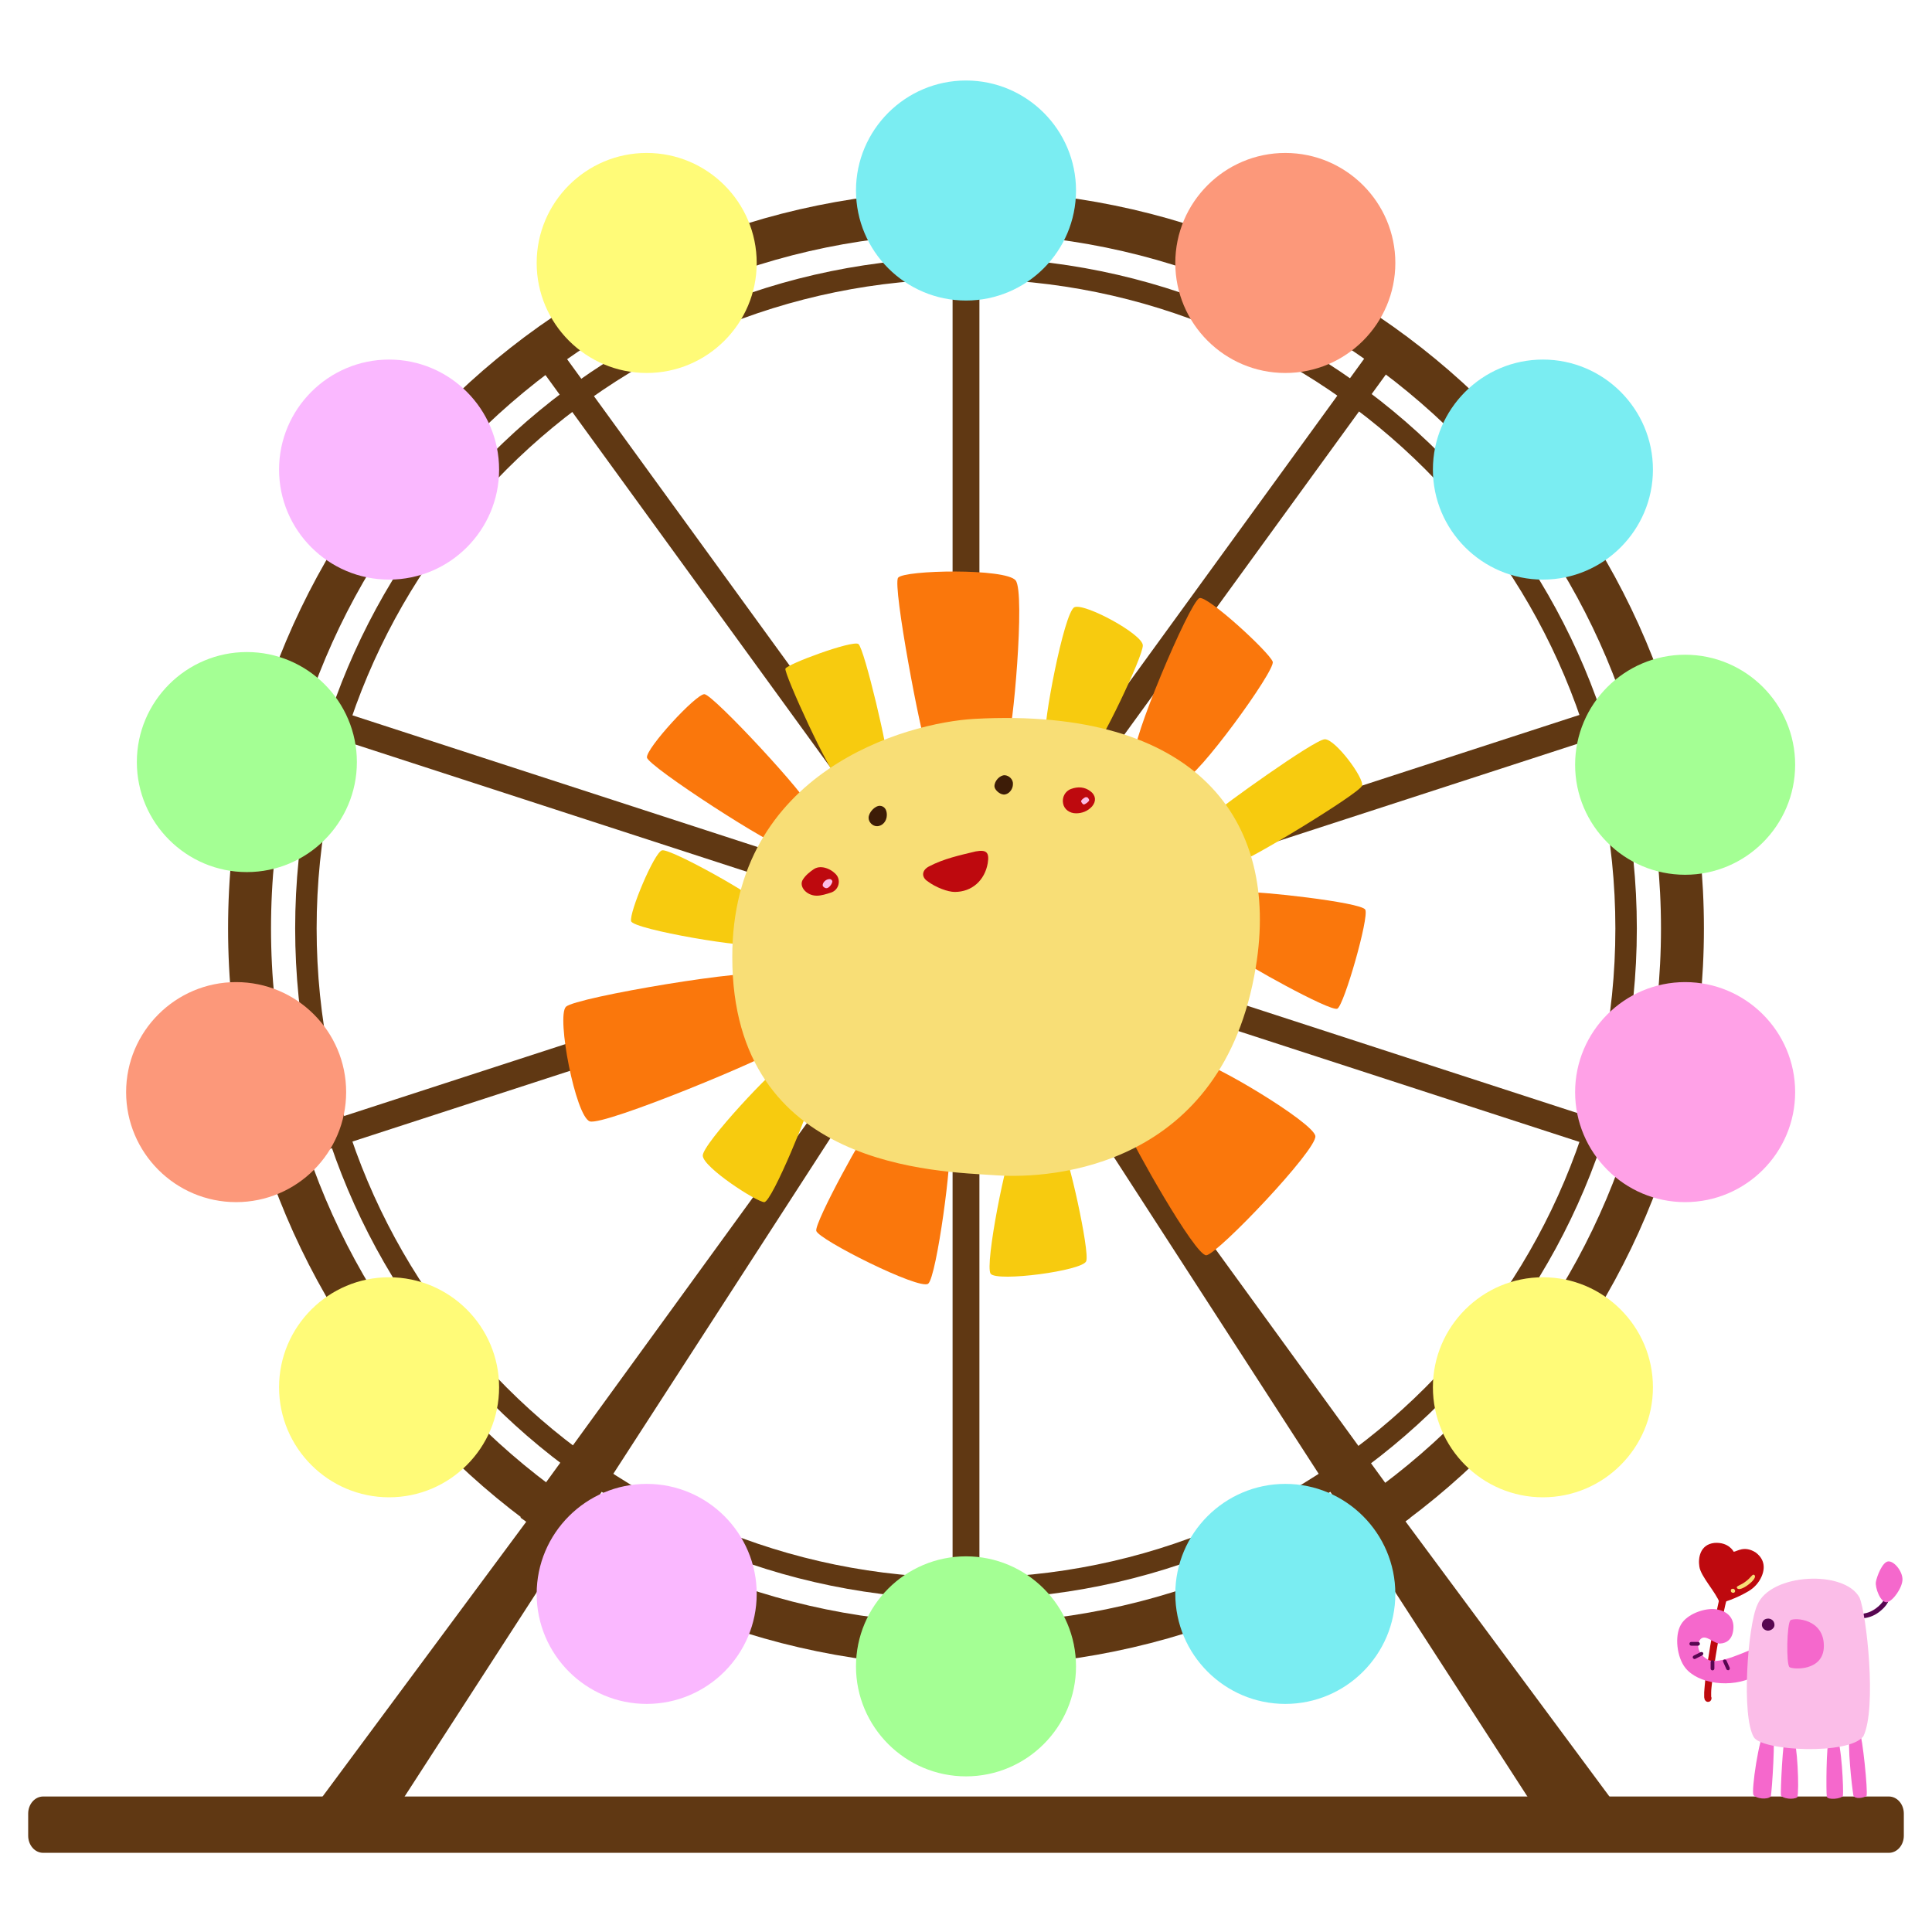
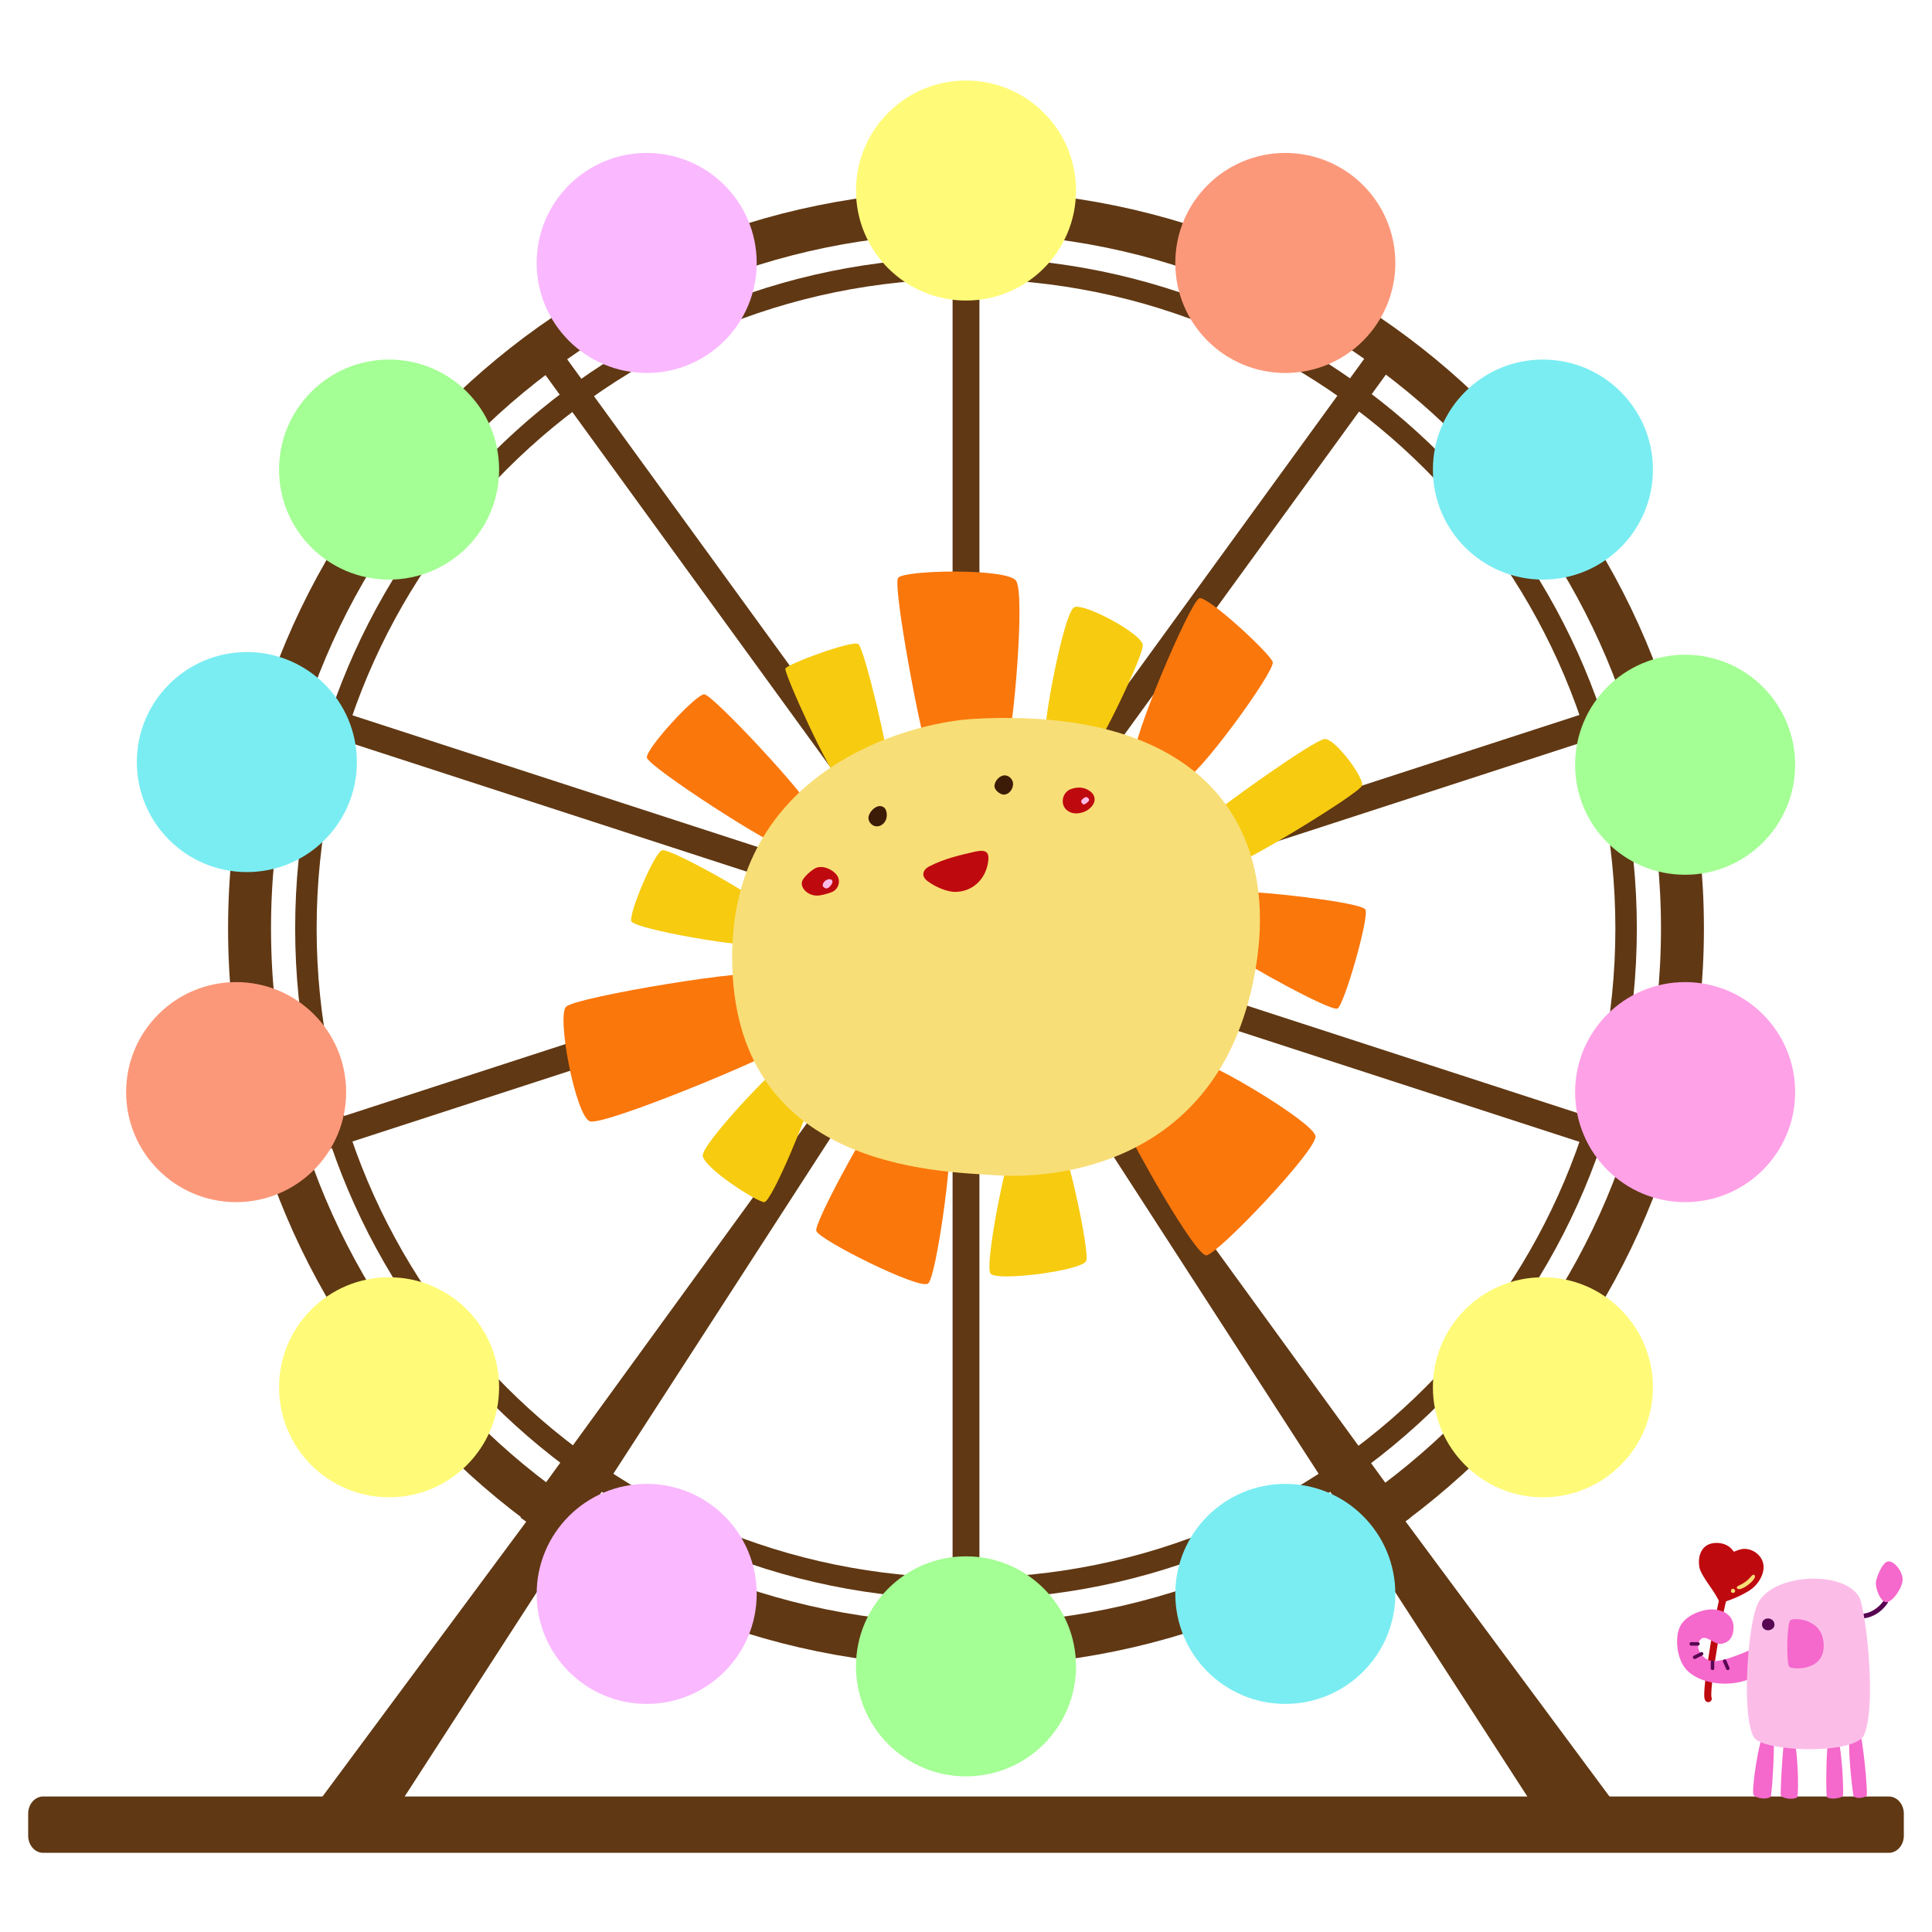
- <svg xmlns="http://www.w3.org/2000/svg" version="1.1" x="0px" y="0px" viewBox="0 0 720 720" style="enable-background:new 0 0 720 720;" xml:space="preserve">
-   <style type="text/css">
- 	.st0{fill:#603813;stroke:#603813;stroke-miterlimit:10;}
- 	.st1{fill:#603813;}
- 	.st2{fill:none;stroke:#603813;stroke-width:10;stroke-miterlimit:10;}
- 	.st3{fill:none;stroke:#603813;stroke-width:8;stroke-miterlimit:10;}
- 	.st4{fill:none;stroke:#603813;stroke-width:16;stroke-miterlimit:10;}
- 	.st5{fill:#7AEDF2;}
- 	.st6{fill:#FC987A;}
- 	.st7{fill:#A4FF94;}
- 	.st8{fill:#FFA1E7;}
- 	.st9{fill:#FFFB78;}
- 	.st10{fill:#FAB8FF;}
- 	.st11{fill:#FA770C;}
- 	.st12{fill:#F7CB0F;}
- 	.st13{fill:#F8DE76;}
- 	.st14{fill:#3D1C07;}
- 	.st15{fill:#BE090E;}
- 	.st16{fill:#FBBDE8;}
- 	.st17{fill:#F568CC;}
- 	.st18{fill-rule:evenodd;clip-rule:evenodd;fill:#BE090E;}
- 	.st19{fill-rule:evenodd;clip-rule:evenodd;fill:#570751;}
- 	.st20{fill:#FABFE9;}
- 	.st21{fill:#570751;}
- </style>
-   <g id="base">
-     <path class="st0" d="M703.9,670H16.1c-2.8,0-5.1,2.6-5.1,5.9v8.2c0,3.3,2.3,5.9,5.1,5.9h687.8c2.8,0,5.1-2.6,5.1-5.9v-8.2   C709,672.6,706.7,670,703.9,670z" />
-     <path class="st1" d="M120,669.8L360,346L150.6,669.8H120z" />
-     <path class="st1" d="M600,669.8L360,346l209.4,323.8H600z" />
-   </g>
-   <g id="structure">
-     <path class="st2" d="M360,71v275" />
-     <path class="st2" d="M521.6,124L360,346.5" />
-     <path class="st2" d="M621.5,261L360,346" />
-     <path class="st2" d="M621.5,431L360,346" />
-     <path class="st2" d="M521.6,568.5L360,346" />
-     <path class="st2" d="M360,621V346" />
-     <path class="st2" d="M198,568.5L359.6,346" />
-     <path class="st2" d="M98,431l261.5-85" />
-     <path class="st2" d="M98,261l261.5,85" />
-     <path class="st2" d="M198,124l161.6,222.5" />
-     <path class="st3" d="M606,346c0,135.9-110.1,246-246,246S114,481.9,114,346s110.1-246,246-246S606,210.1,606,346z" />
-     <path class="st4" d="M627,346c0,147.5-119.5,267-267,267S93,493.5,93,346S212.5,79,360,79S627,198.5,627,346z" />
-   </g>
-   <g id="circle">
-     <path class="st5" d="M360,112c22.6,0,41-18.4,41-41s-18.4-41-41-41s-41,18.4-41,41S337.4,112,360,112z" />
-     <path class="st6" d="M479,139c22.6,0,41-18.4,41-41c0-22.6-18.4-41-41-41s-41,18.4-41,41C438,120.6,456.4,139,479,139z" />
-     <path class="st5" d="M575,216c22.6,0,41-18.4,41-41s-18.4-41-41-41s-41,18.4-41,41S552.4,216,575,216z" />
-     <path class="st7" d="M628,326c22.6,0,41-18.4,41-41s-18.4-41-41-41s-41,18.4-41,41S605.4,326,628,326z" />
-     <path class="st8" d="M628,448c22.6,0,41-18.4,41-41s-18.4-41-41-41s-41,18.4-41,41S605.4,448,628,448z" />
-     <path class="st9" d="M575,558c22.6,0,41-18.4,41-41c0-22.6-18.4-41-41-41s-41,18.4-41,41C534,539.6,552.4,558,575,558z" />
-     <path class="st5" d="M479,635c22.6,0,41-18.4,41-41s-18.4-41-41-41s-41,18.4-41,41S456.4,635,479,635z" />
-     <path class="st7" d="M360,662c22.6,0,41-18.4,41-41s-18.4-41-41-41s-41,18.4-41,41S337.4,662,360,662z" />
-     <path class="st10" d="M241,635c22.6,0,41-18.4,41-41s-18.4-41-41-41s-41,18.4-41,41S218.4,635,241,635z" />
-     <path class="st9" d="M145,558c22.6,0,41-18.4,41-41c0-22.6-18.4-41-41-41s-41,18.4-41,41C104,539.6,122.4,558,145,558z" />
-     <path class="st6" d="M88,448c22.6,0,41-18.4,41-41s-18.4-41-41-41c-22.6,0-41,18.4-41,41S65.4,448,88,448z" />
-     <path class="st7" d="M92,325c22.6,0,41-18.4,41-41s-18.4-41-41-41c-22.6,0-41,18.4-41,41S69.4,325,92,325z" />
-     <path class="st10" d="M145,216c22.6,0,41-18.4,41-41s-18.4-41-41-41s-41,18.4-41,41S122.4,216,145,216z" />
-     <path class="st9" d="M241,139c22.6,0,41-18.4,41-41c0-22.6-18.4-41-41-41s-41,18.4-41,41C200,120.6,218.4,139,241,139z" />
-   </g>
-   <g id="sunny">
-     <path class="st11" d="M345.1,277.6c-1.5-1.4-12.6-59.4-10.4-62.3s40.1-3.6,43.8,1c3.7,4.6-1.2,58.3-2.9,59.2   C374,276.5,347.6,279.9,345.1,277.6z" />
-     <path class="st12" d="M389.7,274.3c-1.3-3.1,6.8-46.2,10.7-48c3.7-1.7,25.4,10,25.5,14.2c0.1,4.2-16.3,38.2-18.7,39.1   C404.9,280.6,390,275.2,389.7,274.3z" />
-     <path class="st11" d="M423.2,281c-2.7-2.4,20.1-56.7,23.8-58.1c2.9-1.1,26,20.1,27.3,23.7c1.2,3.1-28.6,44-33.2,44   S424.7,282.4,423.2,281z" />
-     <path class="st12" d="M452.5,303.2c1.8-2,37.3-27.6,41.2-27.7c3.9-0.1,14.7,14.4,13.9,17.3c-0.9,2.9-45.1,29.7-46.7,28.7   C459.2,320.5,451.6,304.3,452.5,303.2z" />
-     <path class="st11" d="M464.7,332.6c2.9-0.7,42.6,3.6,44.1,6.4s-7.9,35.6-10.4,36.9c-2.5,1.3-36.1-17.5-36.8-18.9   S463.4,332.9,464.7,332.6z" />
-     <path class="st11" d="M420.7,422.2c0.5,2.6,24.8,46.2,28.9,45.6c4.4-0.6,41.2-39.3,40.6-44.4s-39.8-28.3-43-27.3   C444.1,397.1,420.5,420.8,420.7,422.2z" />
-     <path class="st12" d="M377.5,427.9c-2.1,1.1-10.7,43.7-8.3,46.8c2.4,3.1,34.3-1.1,35.6-4.7c1.4-3.6-6.9-40.9-8.9-42   C394,426.8,379.7,426.8,377.5,427.9z" />
-     <path class="st11" d="M325,418.9c-1.7,0.6-21.5,36.6-20.8,39.8c0.7,3.2,38.5,22.2,41.7,19.7c3.2-2.5,9.3-48.9,7.7-51   C352.1,425.2,327.5,418,325,418.9z" />
-     <path class="st12" d="M291.9,396.7c-2.3,0-30.2,29.6-30,34s20,17.2,22.9,17.3c2.9,0.1,17.9-36.9,17.5-38.7S293.4,396.7,291.9,396.7   z" />
-     <path class="st11" d="M284.6,363.4c-1.6-3.2-70.1,8.2-73.7,11.8c-3.6,3.6,3.6,40.9,8.9,42.7c5.3,1.8,68.7-24.6,70.5-27.3   C292.1,387.9,285.5,365,284.6,363.4z" />
-     <path class="st12" d="M283.6,337.3c-0.1-2.4-33.9-21.3-36.9-20.4c-2.9,0.8-12.3,23.3-11.5,26.4c0.8,3.1,45.1,10.6,47.4,8.6   C285.1,349.9,283.6,337.3,283.6,337.3z" />
-     <path class="st11" d="M301.6,300.9c0.7-2.7-35.9-42.2-39.1-42.2c-3.2,0-21.8,20.2-21.4,23.6c0.4,3.3,48.6,34.5,51.6,33.5   C295.7,314.7,301.2,302.6,301.6,300.9z" />
-     <path class="st12" d="M330.7,284.1c1-1.8-8.6-42.6-10.8-44.1c-2.2-1.5-26.6,7.5-27.2,9.2c-0.6,1.7,17,40.4,20.1,41.4   C315.9,291.5,329.2,286.8,330.7,284.1z" />
-     <path class="st13" d="M363.2,267.9c82.5-4.5,113.9,37.5,104.8,92.5c-12.2,74.4-75.4,79.1-96.8,77.6s-98.3-2.1-98.3-81.3   C272.8,287.4,337.7,269.3,363.2,267.9z" />
-     <path class="st14" d="M330.5,303.7c0,2.3-1.6,4.2-3.7,4.2c-1.6,0-3.1-1.5-3.1-3.1c0-2,2.3-4.5,4.2-4.5   C329.5,300.4,330.5,301.6,330.5,303.7z" />
-     <path class="st14" d="M377.5,292.2c0,2.1-1.7,4-3.5,3.9c-1.5-0.1-3.4-1.8-3.4-3.1c0-2,2-4.1,3.8-4.1   C376.1,289,377.6,290.5,377.5,292.2z" />
-     <path class="st15" d="M304.4,333.8c-3.9,0-6.8-3.5-5.2-6c1-1.6,2.6-2.9,4.1-3.9c2.9-1.9,7.1,0.3,8.6,2.4c1.5,2.2,0.5,5.4-2.1,6.3   C308,333.2,306,333.8,304.4,333.8z" />
-     <path class="st15" d="M401,303.1c-2.4,0-4.4-1.5-4.8-3.6c-0.5-2.3,0.7-4.7,3-5.5c2.5-0.9,5-0.8,7.2,0.9c2,1.5,2.2,3.7,0.6,5.6   C405.3,302.4,403.1,303.1,401,303.1z" />
-     <path class="st16" d="M309.2,327.6c0.5,0,1,0.5,1,0.9c-0.1,1-1.4,2.7-2.4,2.5c-0.5-0.1-1.2-0.6-1.2-1   C306.5,329,307.7,327.6,309.2,327.6z" />
-     <path class="st16" d="M405.9,298.2c0,0.5-1.5,1.6-2,1.6c-0.4,0-0.9-0.8-1-1.1c-0.1-0.6,1.3-1.5,1.6-1.6c0.2,0,0.3,0,0.5,0   s0.3,0.1,0.4,0.2c0.1,0.1,0.2,0.2,0.3,0.4C405.8,297.9,405.9,298,405.9,298.2L405.9,298.2z" />
-     <path class="st15" d="M355.8,332.4c-2.5,0-7-1.6-10.3-4.1c-2.3-1.7-1.8-4.1,0.7-5.4c5.5-2.9,11.6-4.2,17.4-5.6   c3.9-0.7,5.2,0.2,4.5,4.4C367,328,362.3,332.4,355.8,332.4z" />
-   </g>
-   <g id="elephant">
-     <path class="st17" d="M657.7,645.2c-2,1.2-5.2,22.5-4.2,23.8s5.1,1.8,6.4,0.5c0.5-1.8,1.8-23.7,0.8-23.7   C659.1,645.8,659.1,644.4,657.7,645.2z" />
-     <path class="st17" d="M665.4,647.2c-1,0.5-1.9,20.5-1.7,21.9c0.7,1.2,4.5,1.7,6.1,0.7c0.8-2.4,0-20.8-1.5-22.2   C667.7,647,666.9,646.4,665.4,647.2z" />
-     <path class="st17" d="M681.6,648.6c-1,1.1-1.1,19.3-0.8,21c0.4,1.3,5.6,0.8,6-0.4c0.3-1.8-0.5-20.1-2.4-21.8   C683.1,646.5,682.7,647.3,681.6,648.6z" />
-     <path class="st17" d="M689.4,646.1c-1,4.2,0.7,19.4,1.3,23c0.5,1.5,3.7,1,4.9,0.2c0.6-1.7-1.6-22.6-2.5-23.5   C691.4,644.2,691,645.1,689.4,646.1z" />
-     <path id="_x3C_路徑_x3E_" class="st18" d="M643.8,594.8c0.4-0.5,0.3-1.3-0.2-1.7c-0.5-0.5-1.4-0.4-1.9,0.1   c-0.2,0.2-0.3,0.4-0.3,0.6c-0.1,0.2-0.1,0.3-0.2,0.5c-0.1,0.4-0.3,0.9-0.4,1.4c-0.3,1.1-0.6,2.7-1,4.5c-0.7,3.6-1.6,8.2-2.4,12.9   c-0.8,4.7-1.5,9.4-1.9,13c-0.2,1.8-0.3,3.4-0.4,4.6c0,0.6,0,1.1,0,1.6c0,0.2,0,0.4,0.1,0.7c0,0.2,0.1,0.5,0.3,0.7   c0.4,0.6,1.2,0.7,1.8,0.3c0.5-0.4,0.7-1.1,0.4-1.7c0,0,0-0.1,0-0.2c0-0.3,0-0.7,0-1.3c0-1.1,0.2-2.6,0.4-4.4   c0.4-3.6,1.1-8.3,1.9-12.9c0.8-4.7,1.6-9.3,2.4-12.8c0.4-1.8,0.7-3.3,1-4.3c0.1-0.5,0.3-1,0.4-1.3   C643.7,595,643.8,594.9,643.8,594.8z M637.8,632.5C637.8,632.5,637.8,632.5,637.8,632.5C637.8,632.5,637.8,632.5,637.8,632.5z    M643.8,594.8C643.8,594.8,643.8,594.8,643.8,594.8C643.8,594.8,643.8,594.8,643.8,594.8z" />
-     <path class="st15" d="M646.1,578.3c1.2-0.1,3.9-2.4,8.1,0.2c2.1,1.5,4.3,4.4,2.3,9c-1,2.3-2.7,4.2-4.9,5.5   c-4.7,2.8-9.6,4.3-10.7,4.4c-1.4-4-7.1-9.9-7.6-13.6c-0.5-3.1,0.2-8.2,5.6-8.8C644.3,574.6,646.1,578.3,646.1,578.3z" />
-     <path class="st13" d="M653.7,586.9c1,0.6-0.3,2.3-2.2,3.7c-1.6,1.2-3.5,2.1-4.1,1.3c-0.7-0.9,1.2-0.9,3.4-2.7   C652.6,587.8,653.1,586.5,653.7,586.9z" />
-     <path class="st13" d="M646.5,592.5c0.3,0.5,0,0.9-0.2,1c-0.2,0.2-0.9,0.1-1.1-0.2c-0.2-0.2-0.3-0.9,0.1-1.1   C645.8,592,646.2,592,646.5,592.5z" />
-     <path class="st17" d="M653.8,614.4c-1.8,0.3-13.1,6.2-17.1,4.2c-3.5-1.7-4.9-5.5-3-7.7c1.9-2.1,5,1.7,7.3,1.6   c2.4-0.1,4.8-1.5,5-5.8c0.2-4.2-2.8-6.5-6.7-7c-3.9-0.5-10.6,1.7-12.9,5.8c-2.4,4.2-1.5,12.1,1.7,16.1c4.7,5.9,17,7.7,25.7,3.2   C654.4,618.5,654.6,614.9,653.8,614.4z" />
-     <path class="st19" d="M629.6,612.6c0-0.4,0.3-0.7,0.7-0.7h2.5c0.4,0,0.7,0.3,0.7,0.7c0,0.4-0.3,0.7-0.7,0.7h-2.5   C629.9,613.3,629.6,613,629.6,612.6z" />
-     <path class="st19" d="M634.7,616c0.2,0.3,0,0.7-0.3,0.9l-2.6,1.3c-0.3,0.2-0.7,0-0.9-0.3c-0.2-0.3,0-0.7,0.3-0.9l2.6-1.3   C634.2,615.6,634.6,615.7,634.7,616z" />
-     <path class="st19" d="M638.2,618.7c0.4,0,0.7,0.3,0.7,0.7v2.4c0,0.4-0.3,0.7-0.7,0.7s-0.7-0.3-0.7-0.7v-2.4   C637.5,619,637.8,618.7,638.2,618.7z" />
-     <path class="st19" d="M642.5,618.5c0.3-0.1,0.7,0,0.9,0.3l1.2,2.7c0.1,0.3,0,0.7-0.3,0.9c-0.3,0.1-0.7,0-0.9-0.3l-1.2-2.7   C642,619,642.1,618.6,642.5,618.5z" />
-     <path class="st20" d="M702.7,596.9c0,0-2.7,4.4-7.9,5.2L702.7,596.9z" />
-     <path class="st19" d="M703.2,596.2c0.4,0.2,0.5,0.8,0.3,1.2l-0.8-0.5c0.8,0.5,0.7,0.5,0.7,0.5v0l0,0l0,0l0,0c0,0,0,0,0,0   c0,0-0.1,0.1-0.1,0.2c-0.1,0.1-0.2,0.3-0.4,0.6c-0.4,0.5-0.9,1.1-1.6,1.7c-1.4,1.3-3.5,2.7-6.3,3.1c-0.5,0.1-0.9-0.3-1-0.7   c-0.1-0.5,0.3-0.9,0.7-1c2.4-0.4,4.2-1.6,5.4-2.7c0.6-0.6,1.1-1.1,1.4-1.5c0.2-0.2,0.3-0.4,0.3-0.5c0-0.1,0.1-0.1,0.1-0.1   c0,0,0,0,0,0l0,0C702.2,596.1,702.8,595.9,703.2,596.2z" />
-     <path class="st16" d="M654.9,598.1c5-11.9,32.6-13.1,38.1-2.7c2.6,6.1,6.5,41.3,1.4,51.7c-5.4,7-37.7,5.5-40.8,0.3   C648.9,639.5,651.3,605.9,654.9,598.1z" />
-     <path class="st17" d="M703.6,581.9c2.2-0.3,5.4,3.6,5.4,6.7c0,3-3.5,8.1-5.8,8.5c-2.4,0.3-4.5-5.5-4.1-7.6   C699.5,587.3,701.5,582.2,703.6,581.9z" />
-     <path class="st21" d="M659,603.2c0.7,0,2.3,0.5,2.3,2.4c0,1.2-1.3,2.1-2.5,2.1c-1.2-0.1-2.2-1-2.2-2.2   C656.7,604.1,657.5,603.2,659,603.2z" />
-     <path class="st17" d="M667.3,603.8c1.5-1,12.4-0.6,12.4,9.6c0,9.5-11.5,8.8-12.8,7.9C665.6,620.3,665.9,604.7,667.3,603.8z" />
-   </g>
+ <svg xmlns="http://www.w3.org/2000/svg" width="720" height="720" viewBox="0 0 720 720" fill="none">
+   <path d="M703.901 670H16.099C13.283 670 11 672.638 11 675.892V684.108C11 687.362 13.283 690 16.099 690H703.901C706.717 690 709 687.362 709 684.108V675.892C709 672.638 706.717 670 703.901 670Z" fill="#603813" stroke="#603813" stroke-miterlimit="10" />
+   <path d="M120 669.766L360 346L150.634 669.766H120Z" fill="#603813" />
+   <path d="M600 669.766L360 346L569.366 669.766H600Z" fill="#603813" />
+   <path d="M360 71V346" stroke="#603813" stroke-width="10" stroke-miterlimit="10" />
+   <path d="M521.641 124L360 346.48" stroke="#603813" stroke-width="10" stroke-miterlimit="10" />
+   <path d="M621.541 261L360 345.98" stroke="#603813" stroke-width="10" stroke-miterlimit="10" />
+   <path d="M621.541 430.98L360 346" stroke="#603813" stroke-width="10" stroke-miterlimit="10" />
+   <path d="M521.641 568.48L360 346" stroke="#603813" stroke-width="10" stroke-miterlimit="10" />
+   <path d="M360 621L360 346" stroke="#603813" stroke-width="10" stroke-miterlimit="10" />
+   <path d="M198 568.48L359.641 346" stroke="#603813" stroke-width="10" stroke-miterlimit="10" />
+   <path d="M98 430.98L359.541 346" stroke="#603813" stroke-width="10" stroke-miterlimit="10" />
+   <path d="M98 261L359.541 345.98" stroke="#603813" stroke-width="10" stroke-miterlimit="10" />
+   <path d="M198 124L359.641 346.48" stroke="#603813" stroke-width="10" stroke-miterlimit="10" />
+   <path d="M606 346C606 481.862 495.862 592 360 592C224.138 592 114 481.862 114 346C114 210.138 224.138 100 360 100C495.862 100 606 210.138 606 346Z" stroke="#603813" stroke-width="8" stroke-miterlimit="10" />
+   <path d="M627 346C627 493.46 507.46 613 360 613C212.54 613 93 493.46 93 346C93 198.54 212.54 79 360 79C507.46 79 627 198.54 627 346Z" stroke="#603813" stroke-width="16" stroke-miterlimit="10" />
+   <path d="M360 112C382.644 112 401 93.644 401 71C401 48.356 382.644 30 360 30C337.356 30 319 48.356 319 71C319 93.644 337.356 112 360 112Z" fill="#FFFB78" />
+   <path d="M479 139C501.644 139 520 120.644 520 98C520 75.356 501.644 57 479 57C456.356 57 438 75.356 438 98C438 120.644 456.356 139 479 139Z" fill="#FC987A" />
+   <path d="M575 216C597.644 216 616 197.644 616 175C616 152.356 597.644 134 575 134C552.356 134 534 152.356 534 175C534 197.644 552.356 216 575 216Z" fill="#7AEDF2" />
+   <path d="M628 326C650.644 326 669 307.644 669 285C669 262.356 650.644 244 628 244C605.356 244 587 262.356 587 285C587 307.644 605.356 326 628 326Z" fill="#A4FF94" />
+   <path d="M628 448C650.644 448 669 429.644 669 407C669 384.356 650.644 366 628 366C605.356 366 587 384.356 587 407C587 429.644 605.356 448 628 448Z" fill="#FFA1E7" />
+   <path d="M575 558C597.644 558 616 539.644 616 517C616 494.356 597.644 476 575 476C552.356 476 534 494.356 534 517C534 539.644 552.356 558 575 558Z" fill="#FFFB78" />
+   <path d="M479 635C501.644 635 520 616.644 520 594C520 571.356 501.644 553 479 553C456.356 553 438 571.356 438 594C438 616.644 456.356 635 479 635Z" fill="#7AEDF2" />
+   <path d="M360 662C382.644 662 401 643.644 401 621C401 598.356 382.644 580 360 580C337.356 580 319 598.356 319 621C319 643.644 337.356 662 360 662Z" fill="#A4FF94" />
+   <path d="M241 635C263.644 635 282 616.644 282 594C282 571.356 263.644 553 241 553C218.356 553 200 571.356 200 594C200 616.644 218.356 635 241 635Z" fill="#FAB8FF" />
+   <path d="M145 558C167.644 558 186 539.644 186 517C186 494.356 167.644 476 145 476C122.356 476 104 494.356 104 517C104 539.644 122.356 558 145 558Z" fill="#FFFB78" />
+   <path d="M88 448C110.644 448 129 429.644 129 407C129 384.356 110.644 366 88 366C65.356 366 47 384.356 47 407C47 429.644 65.356 448 88 448Z" fill="#FC987A" />
+   <path d="M92 325C114.644 325 133 306.644 133 284C133 261.356 114.644 243 92 243C69.356 243 51 261.356 51 284C51 306.644 69.356 325 92 325Z" fill="#7AEDF2" />
+   <path d="M145 216C167.644 216 186 197.644 186 175C186 152.356 167.644 134 145 134C122.356 134 104 152.356 104 175C104 197.644 122.356 216 145 216Z" fill="#A4FF94" />
+   <path d="M241 139C263.644 139 282 120.644 282 98C282 75.356 263.644 57 241 57C218.356 57 200 75.356 200 98C200 120.644 218.356 139 241 139Z" fill="#FAB8FF" />
+   <path d="M345.132 277.624C343.606 276.263 332.506 218.26 334.725 215.331C336.944 212.402 374.822 211.723 378.567 216.303C382.311 220.883 377.32 274.572 375.655 275.542C373.99 276.511 347.63 279.86 345.132 277.624Z" fill="#FA770C" />
+   <path d="M389.666 274.296C388.38 271.216 396.462 228.073 400.358 226.29C404.025 224.611 425.739 236.272 425.888 240.441C426.036 244.611 409.584 278.596 407.225 279.574C404.867 280.553 390.034 275.168 389.666 274.296Z" fill="#F7CB0F" />
+   <path d="M423.213 281.029C420.546 278.608 443.358 224.348 446.966 222.962C449.817 221.861 472.917 243.079 474.298 246.687C475.51 249.824 445.716 290.665 441.139 290.665C436.562 290.665 424.741 282.426 423.213 281.029Z" fill="#FA770C" />
+   <path d="M452.515 303.153C454.278 301.134 489.837 275.542 493.722 275.405C497.606 275.268 508.443 289.841 507.587 292.747C506.732 295.653 462.505 322.438 460.84 321.465C459.174 320.493 451.557 304.251 452.515 303.153Z" fill="#F7CB0F" />
+   <path d="M464.724 332.565C467.576 331.909 507.317 336.172 508.845 338.947C510.374 341.722 500.937 374.595 498.439 375.85C495.94 377.105 462.366 358.371 461.673 356.982C460.98 355.593 463.446 332.858 464.724 332.565Z" fill="#FA770C" />
+   <path d="M420.746 422.19C421.236 424.813 445.534 468.344 449.603 467.836C454.041 467.28 490.807 428.572 490.254 423.439C489.701 418.306 450.433 395.137 447.245 396.107C444.057 397.076 420.475 420.755 420.746 422.19Z" fill="#FA770C" />
+   <path d="M377.457 427.871C375.35 428.926 366.774 471.572 369.133 474.624C371.491 477.675 403.404 473.515 404.781 469.907C406.158 466.299 397.854 428.989 395.912 427.871C393.97 426.753 379.679 426.77 377.457 427.871Z" fill="#F7CB0F" />
+   <path d="M325.015 418.862C323.304 419.432 303.512 455.488 304.196 458.679C304.881 461.87 342.665 480.832 345.856 478.334C349.047 475.836 355.122 429.405 353.587 427.323C352.053 425.241 327.513 418.029 325.015 418.862Z" fill="#FA770C" />
+   <path d="M291.856 396.663C289.575 396.663 261.627 426.214 261.889 430.654C262.151 435.094 281.852 447.856 284.781 447.996C287.71 448.136 302.679 411.09 302.254 409.288C301.829 407.486 293.382 396.663 291.856 396.663Z" fill="#F7CB0F" />
+   <path d="M284.641 363.365C283.053 360.188 214.58 371.549 210.972 375.157C207.364 378.765 214.58 416.087 219.85 417.889C225.12 419.692 288.525 393.32 290.33 390.6C292.136 387.879 285.474 365.03 284.641 363.365Z" fill="#FA770C" />
+   <path d="M283.62 337.282C283.483 334.923 249.683 316.027 246.766 316.859C243.848 317.692 234.42 340.196 235.25 343.248C236.08 346.299 280.34 353.8 282.699 351.849C285.057 349.898 283.62 337.282 283.62 337.282Z" fill="#F7CB0F" />
+   <path d="M301.567 300.932C302.254 298.24 265.633 258.756 262.445 258.756C259.257 258.756 240.654 279.004 241.079 282.341C241.504 285.677 289.637 316.888 292.689 315.793C295.74 314.698 301.153 302.597 301.567 300.932Z" fill="#FA770C" />
+   <path d="M330.704 284.137C331.731 282.363 322.1 241.545 319.881 240.016C317.663 238.488 293.245 247.508 292.689 249.174C292.133 250.839 309.669 289.556 312.766 290.528C315.863 291.501 329.178 286.781 330.704 284.137Z" fill="#F7CB0F" />
+   <path d="M363.215 267.882C445.759 263.41 477.073 305.381 468.029 360.364C455.809 434.809 392.658 439.463 371.189 437.983C349.72 436.503 272.846 435.921 272.846 356.66C272.846 287.403 337.66 269.253 363.215 267.882Z" fill="#F8DE76" />
+   <path d="M330.487 303.735C330.513 306.048 328.856 307.945 326.78 307.965C325.189 307.982 323.674 306.507 323.643 304.913C323.606 302.917 325.924 300.421 327.832 300.404C329.506 300.393 330.467 301.596 330.487 303.735Z" fill="#3D1C07" />
+   <path d="M377.543 292.2C377.509 294.31 375.832 296.192 374.024 296.129C372.532 296.078 370.602 294.324 370.602 293.012C370.602 291.016 372.578 288.934 374.446 288.954C376.117 288.985 377.566 290.494 377.543 292.2Z" fill="#3D1C07" />
+   <path d="M304.447 333.76C300.589 333.76 297.654 330.22 299.237 327.771C300.246 326.205 301.803 324.853 303.378 323.824C306.309 321.919 310.522 324.172 311.933 326.214C313.43 328.387 312.449 331.598 309.811 332.533C307.958 333.189 305.961 333.76 304.447 333.76Z" fill="#BE090E" />
+   <path d="M400.999 303.131C398.555 303.131 396.565 301.588 396.151 299.574C395.669 297.293 396.847 294.855 399.137 294.05C401.593 293.195 404.097 293.243 406.301 294.906C408.26 296.375 408.474 298.613 406.9 300.476C405.269 302.389 403.124 303.082 400.999 303.131Z" fill="#BE090E" />
+   <path d="M309.244 327.631C309.732 327.614 310.282 328.093 310.251 328.549C310.179 329.57 308.856 331.207 307.824 331.09C307.37 331.039 306.666 330.483 306.617 330.092C306.489 329.014 307.701 327.628 309.244 327.631Z" fill="#FBBDE8" />
+   <path d="M405.876 298.18C405.876 298.69 404.396 299.8 403.88 299.8C403.461 299.8 402.953 299.021 402.913 298.659C402.847 298.089 404.165 297.13 404.536 297.079C404.698 297.054 404.863 297.063 405.021 297.106C405.179 297.149 405.326 297.225 405.453 297.329C405.58 297.433 405.683 297.562 405.756 297.709C405.829 297.856 405.87 298.016 405.876 298.18Z" fill="#FBBDE8" />
+   <path d="M355.849 332.385C353.316 332.385 348.819 330.782 345.582 328.298C343.301 326.55 343.74 324.194 346.307 322.88C351.799 320.028 357.897 318.633 363.703 317.31C367.567 316.586 368.919 317.544 368.158 321.736C367.028 327.97 362.257 332.379 355.849 332.385Z" fill="#BE090E" />
+   <path d="M657.735 645.228C655.713 646.467 652.488 667.745 653.549 669.013C654.609 670.281 658.654 670.776 659.93 669.525C660.461 667.765 661.74 645.827 660.693 645.827C659.089 645.827 659.058 644.417 657.735 645.228Z" fill="#F568CC" />
+   <path d="M665.394 647.195C664.427 647.705 663.463 667.706 663.645 669.09C664.333 670.288 668.163 670.822 669.766 669.838C670.557 667.402 669.786 649.084 668.284 647.641C667.65 647.042 666.885 646.413 665.394 647.195Z" fill="#F568CC" />
+   <path d="M681.558 648.559C680.54 649.705 680.417 667.839 680.795 669.527C681.233 670.786 686.416 670.362 686.84 669.09C687.113 667.282 686.368 648.999 684.453 647.333C683.1 646.467 682.693 647.283 681.558 648.559Z" fill="#F568CC" />
+   <path d="M689.418 646.113C688.454 650.343 690.087 665.551 690.71 669.09C691.215 670.544 694.409 670.1 695.637 669.298C696.215 667.61 694.031 646.69 693.115 645.827C691.396 644.235 690.987 645.086 689.418 646.113Z" fill="#F568CC" />
+   <path fill-rule="evenodd" clip-rule="evenodd" d="M643.803 594.826C644.184 594.287 644.107 593.537 643.603 593.088C643.062 592.607 642.233 592.656 641.751 593.197C641.568 593.403 641.458 593.641 641.403 593.765C641.333 593.924 641.267 594.105 641.204 594.294C641.077 594.672 640.939 595.16 640.794 595.726C640.501 596.864 640.156 598.399 639.785 600.188C639.042 603.772 638.183 608.433 637.406 613.109C636.629 617.782 635.932 622.488 635.516 626.159C635.309 627.99 635.169 629.588 635.127 630.804C635.106 631.409 635.108 631.951 635.145 632.394C635.163 632.615 635.192 632.84 635.241 633.05C635.284 633.235 635.368 633.525 635.559 633.794C635.979 634.384 636.798 634.522 637.389 634.102C637.929 633.716 638.09 632.996 637.79 632.424C637.78 632.376 637.769 632.297 637.759 632.178C637.735 631.882 637.729 631.456 637.749 630.895C637.787 629.78 637.919 628.261 638.123 626.454C638.532 622.847 639.221 618.19 639.994 613.539C640.767 608.889 641.62 604.263 642.354 600.721C642.722 598.948 643.057 597.459 643.334 596.38C643.474 595.838 643.594 595.418 643.692 595.124C643.741 594.978 643.778 594.881 643.803 594.826ZM637.801 632.475C637.801 632.475 637.8 632.471 637.798 632.462C637.8 632.47 637.801 632.474 637.801 632.475ZM643.815 594.799C643.819 594.79 643.821 594.786 643.821 594.787C643.822 594.787 643.819 594.791 643.815 594.799Z" fill="#BE090E" />
+   <path d="M646.074 578.258C647.274 578.116 649.972 575.853 654.163 578.477C656.257 579.941 658.455 582.908 656.45 587.499C655.418 589.797 653.7 591.719 651.533 593.002C646.863 595.82 641.96 597.254 640.878 597.402C639.524 593.36 633.805 587.475 633.263 583.824C632.778 580.739 633.482 575.611 638.864 575.029C644.281 574.642 646.074 578.258 646.074 578.258Z" fill="#BE090E" />
+   <path d="M653.706 586.909C654.668 587.51 653.363 589.191 651.476 590.625C649.865 591.852 647.95 592.737 647.366 591.922C646.71 591.001 648.601 591.008 650.788 589.246C652.613 587.777 653.07 586.511 653.706 586.909Z" fill="#F8DE76" />
+   <path d="M646.509 592.501C646.848 593.045 646.479 593.375 646.291 593.535C646.103 593.695 645.416 593.627 645.219 593.384C645.023 593.142 644.964 592.51 645.364 592.254C645.764 591.998 646.17 591.957 646.509 592.501Z" fill="#F8DE76" />
+   <path d="M653.807 614.435C651.99 614.693 640.67 620.594 636.678 618.672C633.136 616.967 631.785 613.143 633.698 611.02C635.611 608.897 638.678 612.769 641.028 612.636C643.379 612.503 645.838 611.106 646.037 606.871C646.236 602.636 643.219 600.384 639.31 599.851C635.401 599.318 628.714 601.554 626.361 605.668C623.956 609.886 624.87 617.784 628.062 621.752C632.778 627.611 645.064 629.454 653.765 624.907C654.404 618.506 654.552 614.905 653.807 614.435Z" fill="#F568CC" />
+   <path fill-rule="evenodd" clip-rule="evenodd" d="M629.641 612.632C629.641 612.269 629.934 611.976 630.296 611.976H632.778C633.14 611.976 633.434 612.269 633.434 612.632C633.434 612.994 633.14 613.287 632.778 613.287H630.296C629.934 613.287 629.641 612.994 629.641 612.632Z" fill="#570751" />
+   <path fill-rule="evenodd" clip-rule="evenodd" d="M634.725 616.03C634.886 616.354 634.754 616.748 634.43 616.909L631.828 618.203C631.504 618.365 631.11 618.233 630.949 617.908C630.787 617.584 630.92 617.19 631.244 617.029L633.845 615.735C634.17 615.573 634.563 615.705 634.725 616.03Z" fill="#570751" />
+   <path fill-rule="evenodd" clip-rule="evenodd" d="M638.206 618.727C638.568 618.727 638.862 619.02 638.862 619.383V621.748C638.862 622.11 638.568 622.404 638.206 622.404C637.844 622.404 637.55 622.11 637.55 621.748V619.383C637.55 619.02 637.844 618.727 638.206 618.727Z" fill="#570751" />
+   <path fill-rule="evenodd" clip-rule="evenodd" d="M642.469 618.451C642.801 618.306 643.187 618.458 643.332 618.79L644.511 621.485C644.656 621.817 644.504 622.204 644.173 622.349C643.841 622.494 643.454 622.343 643.309 622.011L642.131 619.315C641.985 618.983 642.137 618.596 642.469 618.451Z" fill="#570751" />
+   <path d="M702.732 596.943C702.732 596.943 700.067 601.383 694.861 602.19L702.732 596.943Z" fill="#FABFE9" />
+   <path fill-rule="evenodd" clip-rule="evenodd" d="M703.182 596.194C703.596 596.442 703.73 596.979 703.481 597.393L702.732 596.943C703.481 597.393 703.481 597.394 703.481 597.394L703.481 597.395L703.48 597.397L703.477 597.401L703.468 597.415C703.461 597.427 703.451 597.443 703.439 597.462C703.414 597.502 703.378 597.557 703.332 597.625C703.239 597.762 703.104 597.954 702.926 598.184C702.571 598.644 702.042 599.263 701.341 599.908C699.941 601.195 697.821 602.616 694.995 603.054C694.518 603.128 694.071 602.802 693.997 602.324C693.923 601.847 694.25 601.4 694.727 601.326C697.108 600.957 698.923 599.755 700.157 598.621C700.772 598.055 701.235 597.513 701.542 597.115C701.695 596.917 701.809 596.756 701.882 596.646C701.919 596.592 701.946 596.551 701.962 596.525C701.971 596.511 701.976 596.502 701.98 596.497L701.982 596.493C702.231 596.079 702.768 595.945 703.182 596.194Z" fill="#570751" />
+   <path d="M654.871 598.085C659.863 586.2 687.516 584.967 693.001 595.415C695.565 601.491 699.52 636.682 694.431 647.134C689.048 654.13 656.773 652.676 653.645 647.46C648.884 639.517 651.345 605.885 654.871 598.085Z" fill="#FBBDE8" />
+   <path d="M703.621 581.905C705.807 581.585 709.045 585.49 709.045 588.627C709.045 591.592 705.547 596.764 703.197 597.083C700.847 597.403 698.729 591.605 699.113 589.478C699.498 587.35 701.518 582.211 703.621 581.905Z" fill="#F568CC" />
+   <path d="M658.975 603.157C659.659 603.157 661.288 603.655 661.305 605.509C661.316 606.716 660.024 607.614 658.807 607.56C657.589 607.505 656.601 606.606 656.644 605.358C656.701 604.055 657.466 603.157 658.975 603.157Z" fill="#570751" />
+   <path d="M667.269 603.753C668.758 602.787 679.665 603.157 679.645 613.355C679.626 622.883 668.144 622.183 666.874 621.225C665.603 620.268 665.883 604.656 667.269 603.753Z" fill="#F568CC" />
</svg>
